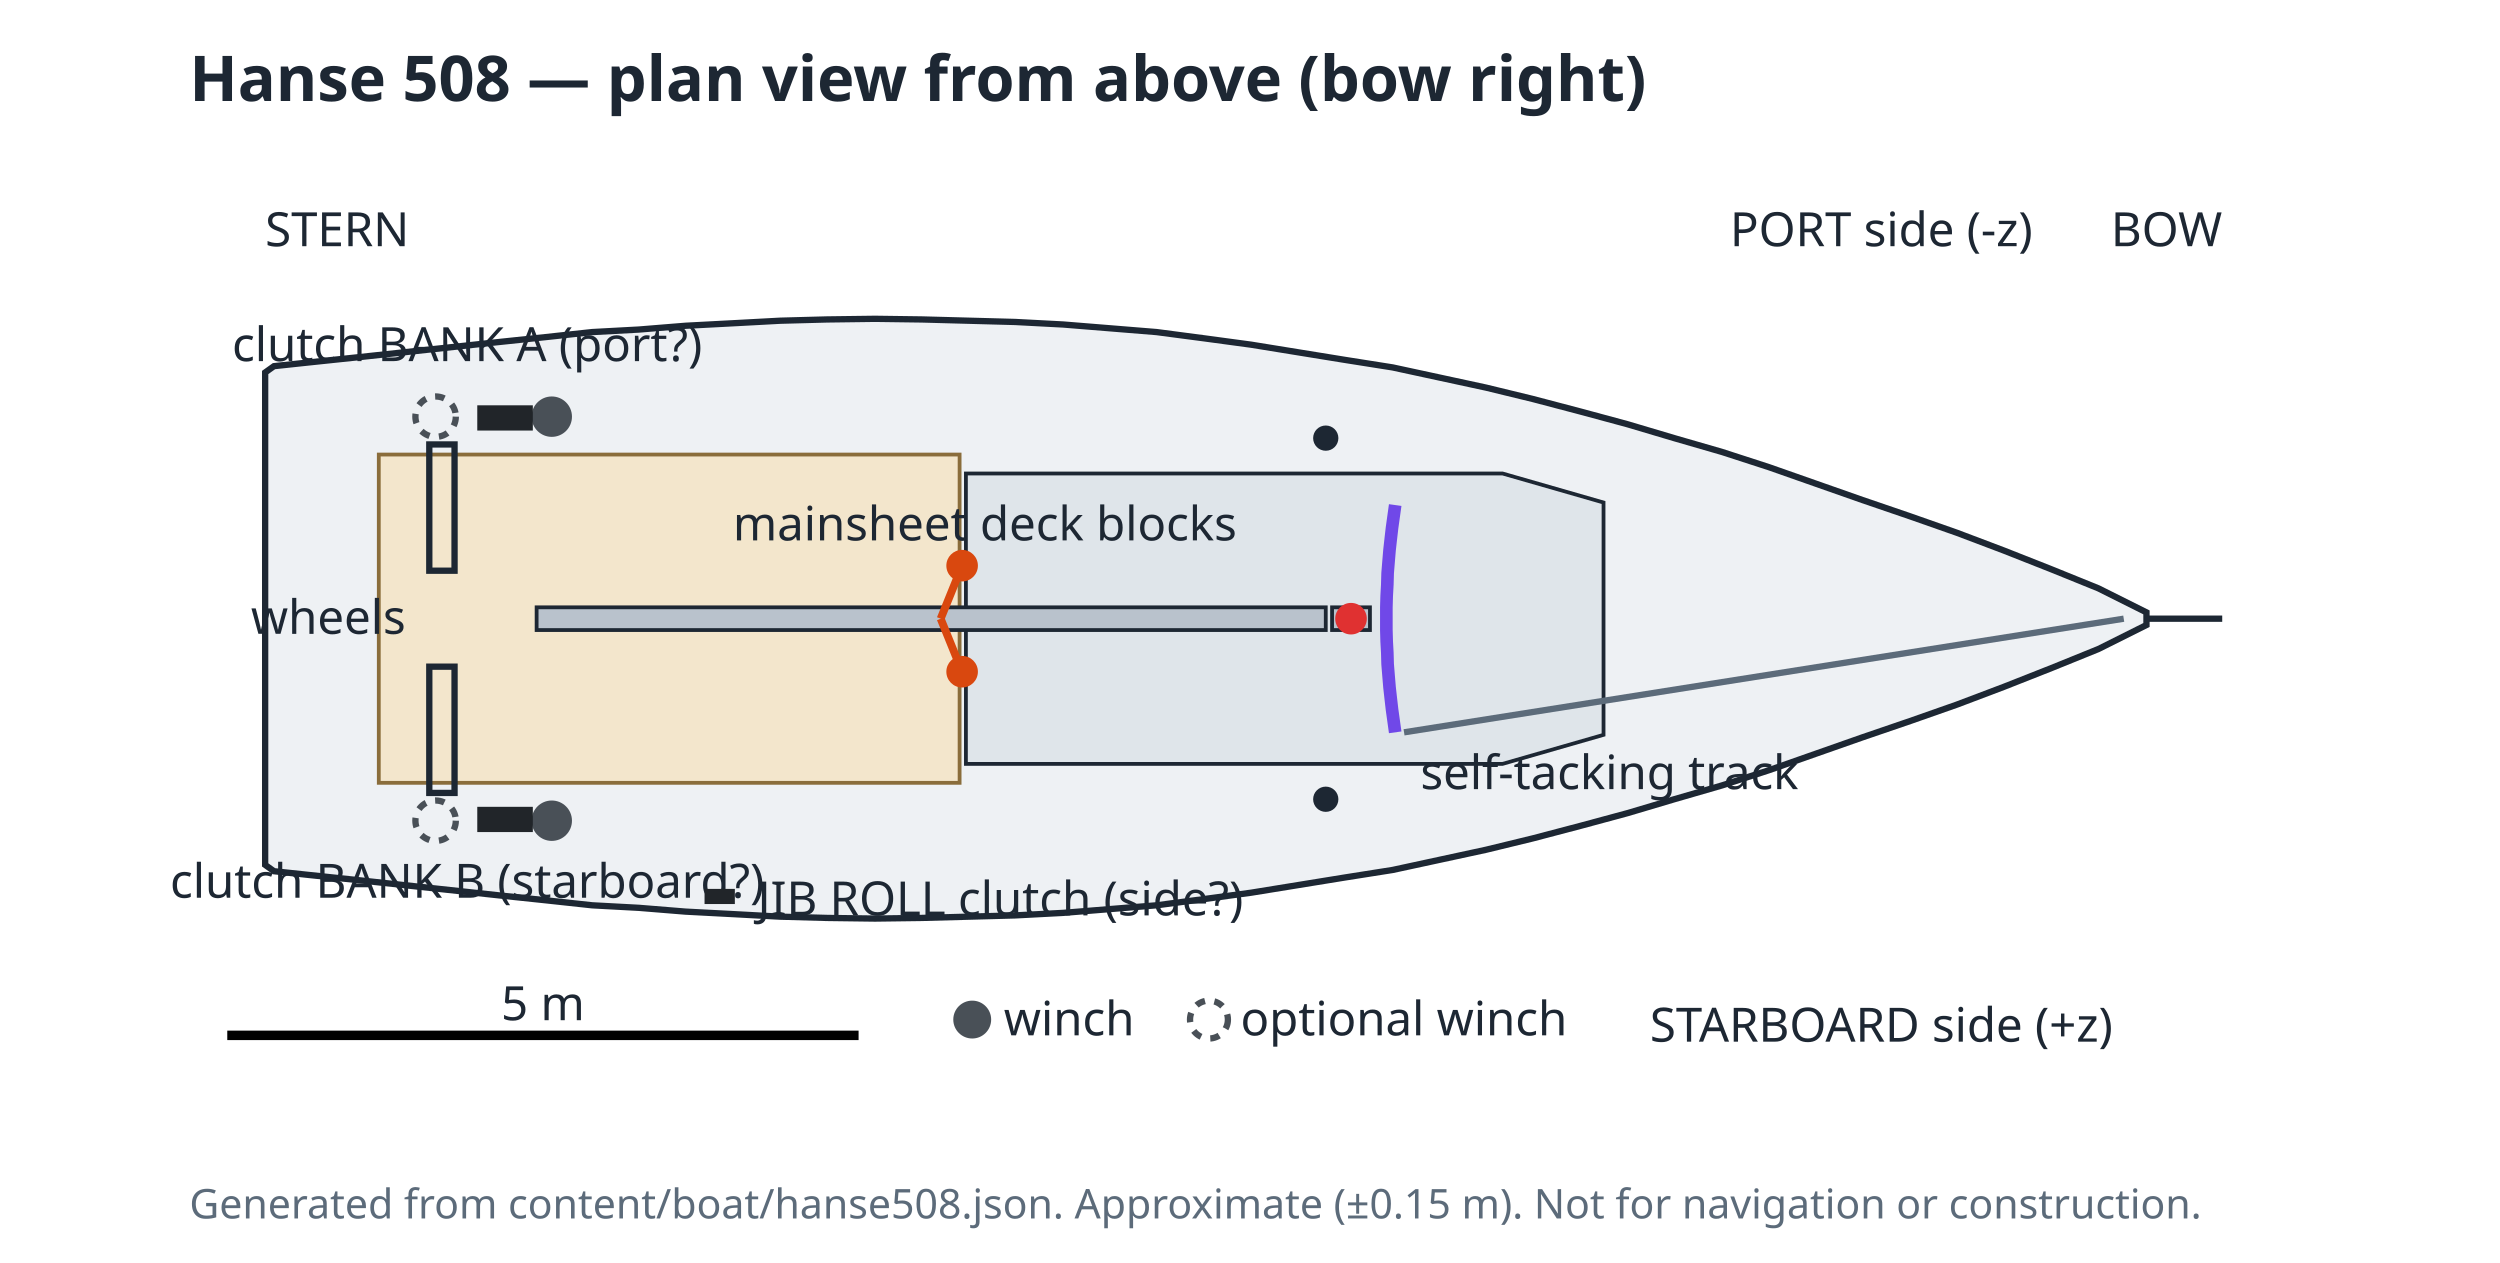
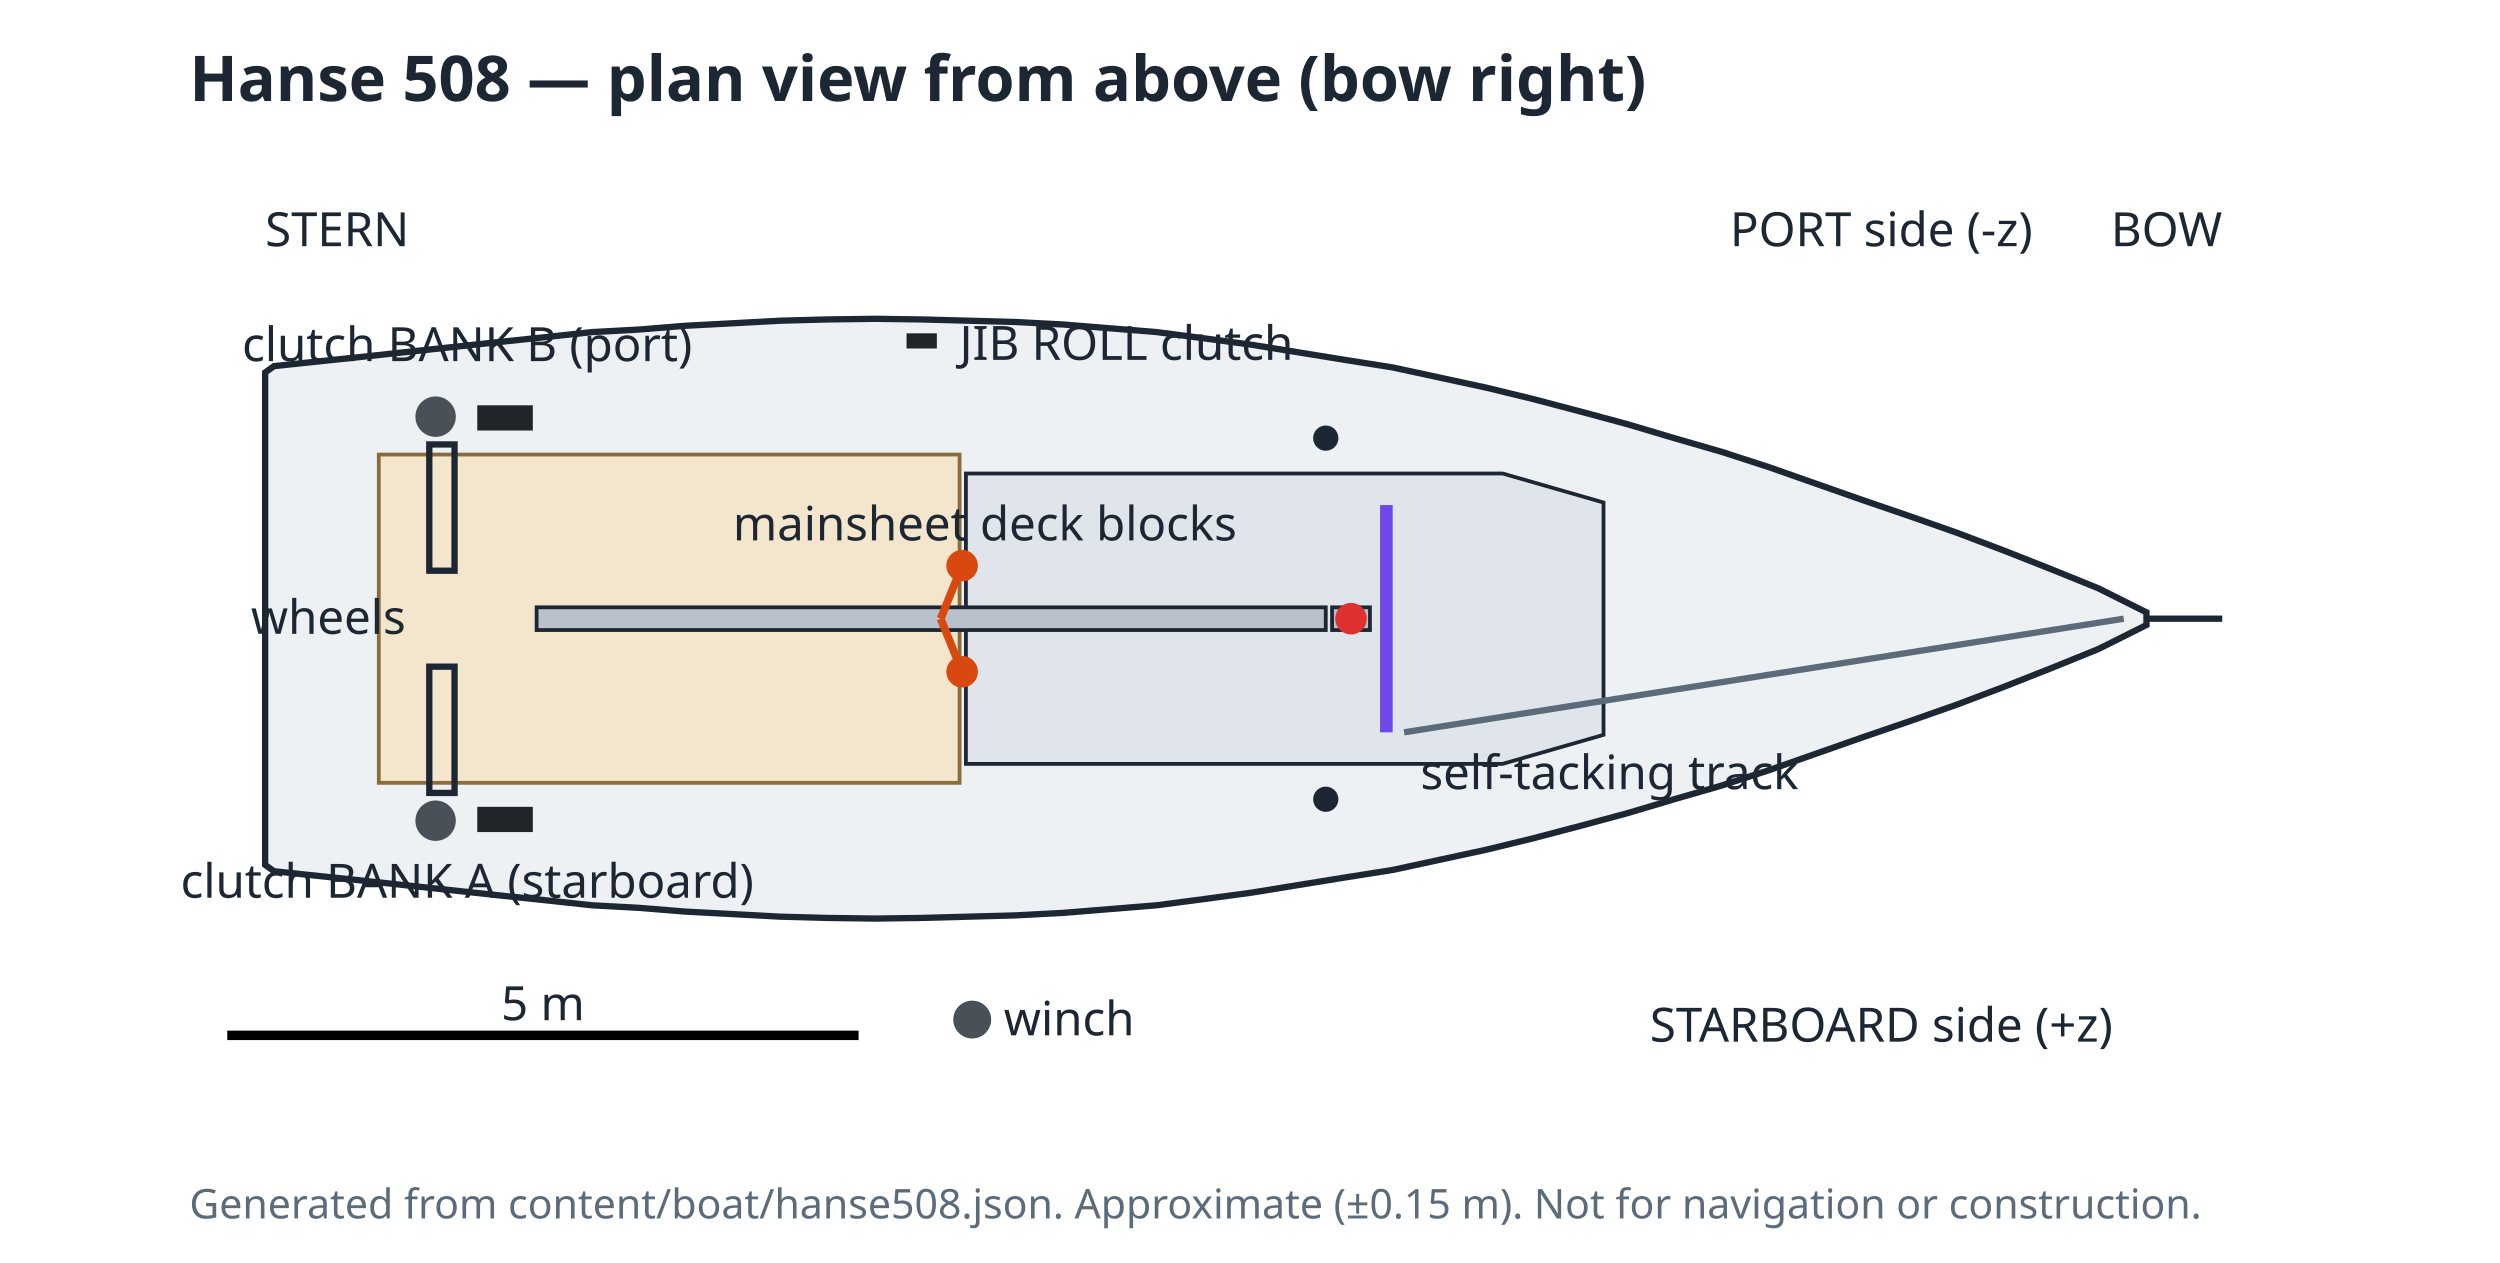
<svg xmlns="http://www.w3.org/2000/svg" viewBox="0 0 792 400" width="792" height="400">
  <style>
  svg { background:#ffffff; font-family: system-ui, sans-serif; }
  .wl { stroke:#2b7bb9; stroke-width:2; stroke-dasharray:8 6; }
  .hull { fill:#eef1f4; stroke:#1d2733; stroke-width:2; }
  .roof { fill:#dfe5ea; stroke:#1d2733; stroke-width:1.2; }
  .cockpit { fill:#f3e6cc; stroke:#8a6d3b; stroke-width:1.2; }
  .keel { fill:#9aa5b1; stroke:#1d2733; stroke-width:1.5; }
  .spar { fill:#b9c2cc; stroke:#1d2733; stroke-width:1.2; }
  .stay { stroke:#6b7785; stroke-width:1.5; }
  .fit { stroke:#1d2733; stroke-width:2; }
  .fitc { fill:#1d2733; }
  .sail { fill:rgba(255,255,255,0.75); stroke:#5c6b7a; stroke-width:1.4; }
  .sailfoot { stroke:#5c6b7a; stroke-width:2; }
  .sheet { stroke:#d9480f; stroke-width:2.5; }
  .ctl { stroke:#2f9e44; stroke-width:2.5; }
  .ctlthin { stroke:#2f9e44; stroke-width:1.2; stroke-dasharray:5 4; }
  .track { fill:none; stroke:#7048e8; stroke-width:4; }
  .block { fill:#d9480f; }
  .wheel { fill:none; stroke:#1d2733; stroke-width:2; }
  .winch { fill:#495057; }
  .winchopt { fill:none; stroke:#495057; stroke-width:2; stroke-dasharray:3 3; }
  .clutch { fill:#212529; }
  .scale { stroke:#000; stroke-width:3; }
  .origin { fill:#e03131; }
  .lbl { font-size:15px; fill:#1d2733; }
  .title { font-size:20px; font-weight:600; fill:#1d2733; }
  .note { font-size:13px; fill:#5c6b7a; }
</style>
  <text class="title" x="60" y="32">Hanse 508 — plan view from above (bow right)</text>
  <text class="note" x="60" y="386">Generated from content/boat/hanse508.json. Approximate (±0.15 m). Not for navigation or construction.</text>
  <polygon class="hull" points="680.0,198.0 664.8,205.6 650.0,211.6 634.8,217.6 620.0,223.2 605.2,228.4 590.0,233.6 575.2,238.8 560.4,244.0 545.6,248.8 530.4,253.2 515.6,257.6 500.8,261.6 485.6,265.6 470.8,269.2 456.0,272.4 441.2,275.6 426.0,278.0 411.2,280.4 396.4,282.8 381.6,284.8 366.4,286.8 351.6,288.0 336.8,289.2 321.6,290.0 306.8,290.4 292.0,290.8 277.2,291.0 262.0,290.8 247.2,290.4 232.4,289.6 217.2,288.8 202.4,287.6 187.6,286.8 172.8,285.2 157.6,283.6 142.8,282.0 128.0,280.4 113.2,278.8 98.0,277.2 86.8,276.0 84.0,274.0 84.0,118.0 86.8,116.0 98.0,114.8 113.2,113.2 128.0,111.6 142.8,110.0 157.6,108.4 172.8,106.8 187.6,105.2 202.4,104.4 217.2,103.2 232.4,102.4 247.2,101.6 262.0,101.2 277.2,101.0 292.0,101.2 306.8,101.6 321.6,102.0 336.8,102.8 351.6,104.0 366.4,105.2 381.6,107.2 396.4,109.2 411.2,111.6 426.0,114.0 441.2,116.4 456.0,119.6 470.8,122.8 485.6,126.4 500.8,130.4 515.6,134.4 530.4,138.8 545.6,143.2 560.4,148.0 575.2,153.2 590.0,158.4 605.2,163.6 620.0,168.8 634.8,174.4 650.0,180.4 664.8,186.4 680.0,194.0" />
  <line class="fit" x1="680.0" y1="196.0" x2="704.0" y2="196.0" />
  <polygon class="roof" points="508.0,159.2 508.0,232.8 476.0,242.0 306.0,242.0 306.0,150.0 476.0,150.0" />
  <polygon class="cockpit" points="120.0,144.0 304.0,144.0 304.0,248.0 120.0,248.0" />
  <polygon class="spar" points="422.0,192.4 434.0,192.4 434.0,199.6 422.0,199.6" />
  <polygon class="spar" points="170.0,192.4 420.0,192.4 420.0,199.6 170.0,199.6" />
  <line class="sheet" x1="298.0" y1="196.0" x2="304.8" y2="179.2" />
  <circle class="block" cx="304.8" cy="179.2" r="5" />
  <line class="sheet" x1="298.0" y1="196.0" x2="304.8" y2="212.8" />
  <circle class="block" cx="304.8" cy="212.8" r="5" />
-   <polyline class="track" points="442.0,160.0 441.5,163.6 441.0,167.2 440.6,170.7 440.2,174.3 439.9,177.9 439.6,181.6 439.5,185.2 439.3,188.8 439.2,192.4 439.2,196.0 439.2,199.6 439.3,203.2 439.5,206.8 439.6,210.4 439.9,214.1 440.2,217.7 440.6,221.3 441.0,224.8 441.5,228.4 442.0,232.0" />
+   <line class="track" x1="439.2" y1="160.0" x2="439.2" y2="232.0" />
  <line class="sailfoot" x1="672.8" y1="196.0" x2="444.8" y2="232.0" />
  <circle class="fitc" cx="420.0" cy="138.8" r="4" />
  <circle class="fitc" cx="420.0" cy="253.2" r="4" />
  <polygon class="wheel" points="136.0,140.8 144.0,140.8 144.0,180.8 136.0,180.8" />
  <polygon class="wheel" points="136.0,211.2 144.0,211.2 144.0,251.2 136.0,251.2" />
-   <circle class="winch" cx="174.8" cy="132.0" r="6.4" />
-   <circle class="winch" cx="174.8" cy="260.0" r="6.4" />
-   <circle class="winchopt" cx="138.0" cy="132.0" r="6.4" />
-   <circle class="winchopt" cx="138.0" cy="260.0" r="6.4" />
+   <circle class="winch" cx="138.0" cy="132.0" r="6.4" />
+   <circle class="winch" cx="138.0" cy="260.0" r="6.4" />
+   <polygon class="clutch" points="151.2,255.6 168.8,255.6 168.8,263.6 151.2,263.6" />
+   <text class="lbl" x="148.0" y="284.4" text-anchor="middle">clutch BANK A (starboard)</text>
  <polygon class="clutch" points="151.2,128.4 168.8,128.4 168.8,136.4 151.2,136.4" />
-   <text class="lbl" x="148.0" y="114.4" text-anchor="middle">clutch BANK A (port?)</text>
-   <polygon class="clutch" points="151.2,255.6 168.8,255.6 168.8,263.6 151.2,263.6" />
-   <text class="lbl" x="148.0" y="284.4" text-anchor="middle">clutch BANK B (starboard?)</text>
-   <polygon class="clutch" points="223.2,281.6 232.8,281.6 232.8,286.4 223.2,286.4" />
-   <text class="lbl" x="240.0" y="290.0" text-anchor="start">JIB ROLL clutch (side?)</text>
+   <text class="lbl" x="148.0" y="114.4" text-anchor="middle">clutch BANK B (port)</text>
+   <polygon class="clutch" points="287.2,105.6 296.8,105.6 296.8,110.4 287.2,110.4" />
+   <text class="lbl" x="304.0" y="114.0" text-anchor="start">JIB ROLL clutch</text>
  <text class="lbl" x="704.0" y="78.0" text-anchor="end">BOW</text>
  <text class="lbl" x="84.0" y="78.0" text-anchor="start">STERN</text>
  <text class="lbl" x="596.0" y="330.0" text-anchor="middle">STARBOARD side (+z)</text>
  <text class="lbl" x="596.0" y="78.0" text-anchor="middle">PORT side (-z)</text>
  <text class="lbl" x="450.0" y="250.0" text-anchor="start">self-tacking track</text>
  <text class="lbl" x="312.0" y="171.2" text-anchor="middle">mainsheet deck blocks</text>
  <text class="lbl" x="104.0" y="200.8" text-anchor="middle">wheels</text>
  <line class="scale" x1="72.0" y1="328.0" x2="272.0" y2="328.0" />
  <text class="lbl" x="172.0" y="323.2" text-anchor="middle">5 m</text>
  <text class="note" x="72.0" y="330.0" />
  <circle class="winch" cx="308.0" cy="323.0" r="6" />
  <text class="lbl" x="318.0" y="328.0">winch</text>
-   <circle class="winchopt" cx="383.0" cy="323.0" r="6" />
-   <text class="lbl" x="393.0" y="328.0">optional winch</text>
  <circle class="origin" cx="428.0" cy="196.0" r="5" />
</svg>
